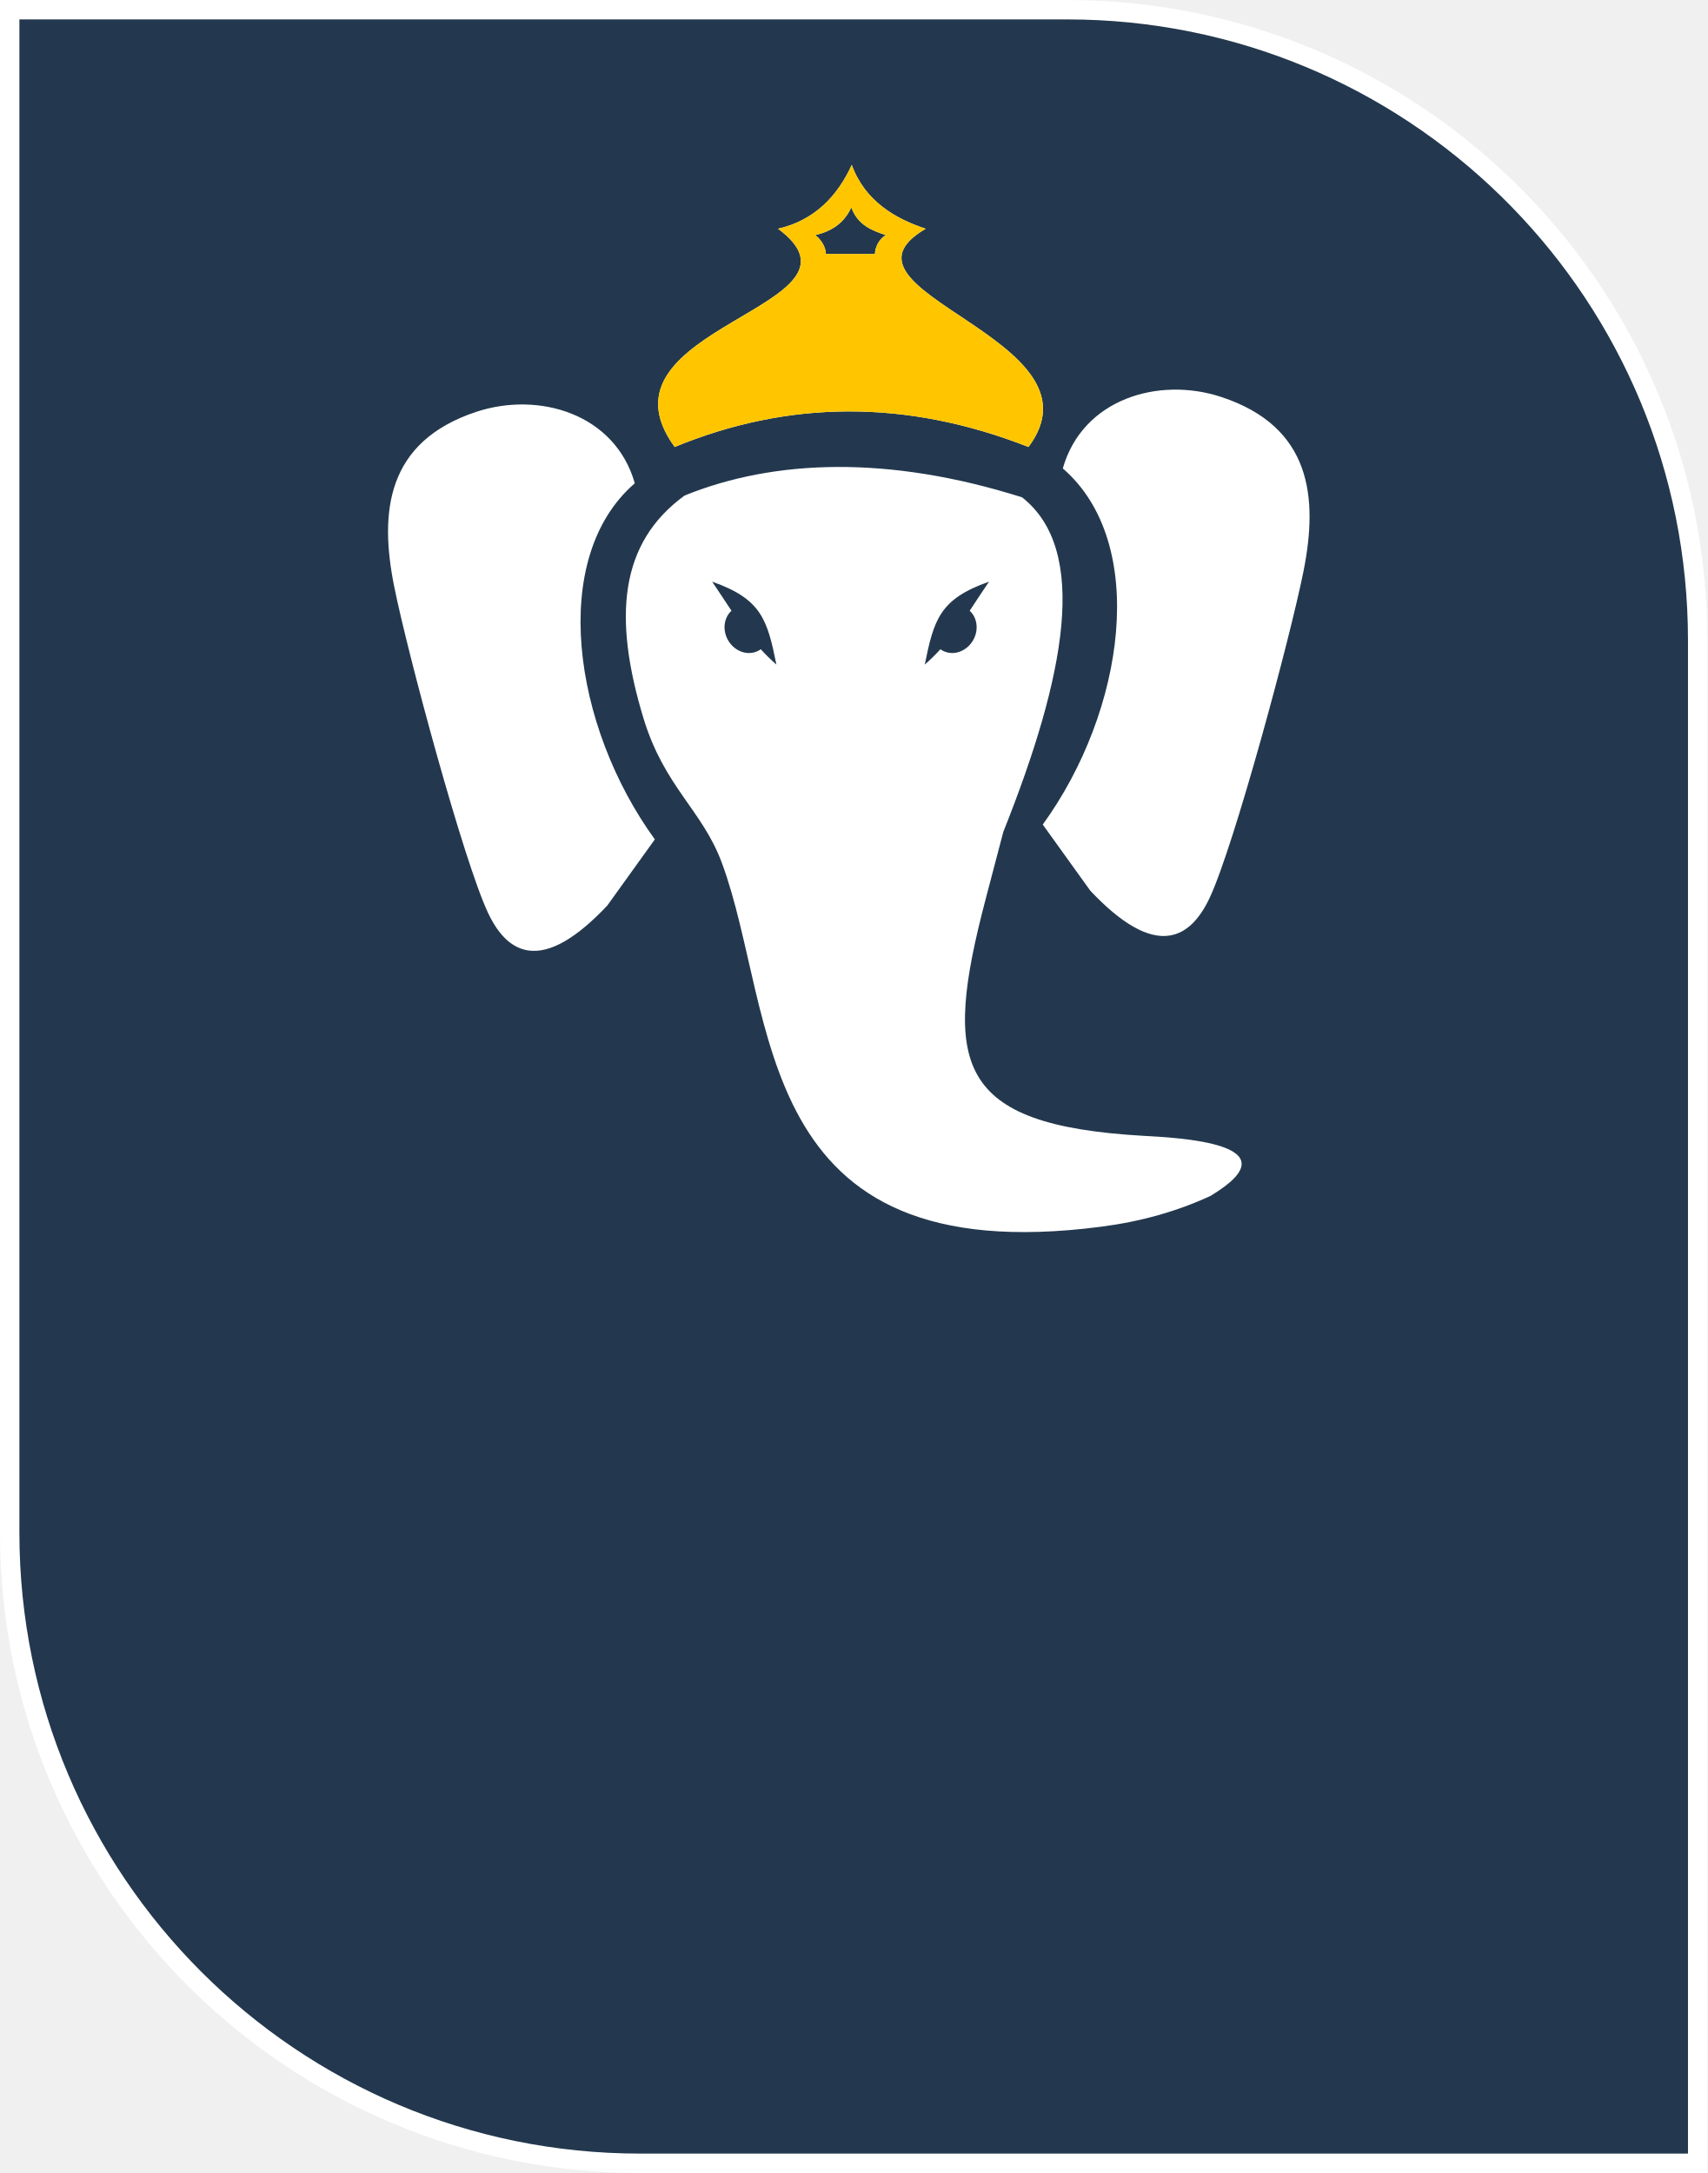
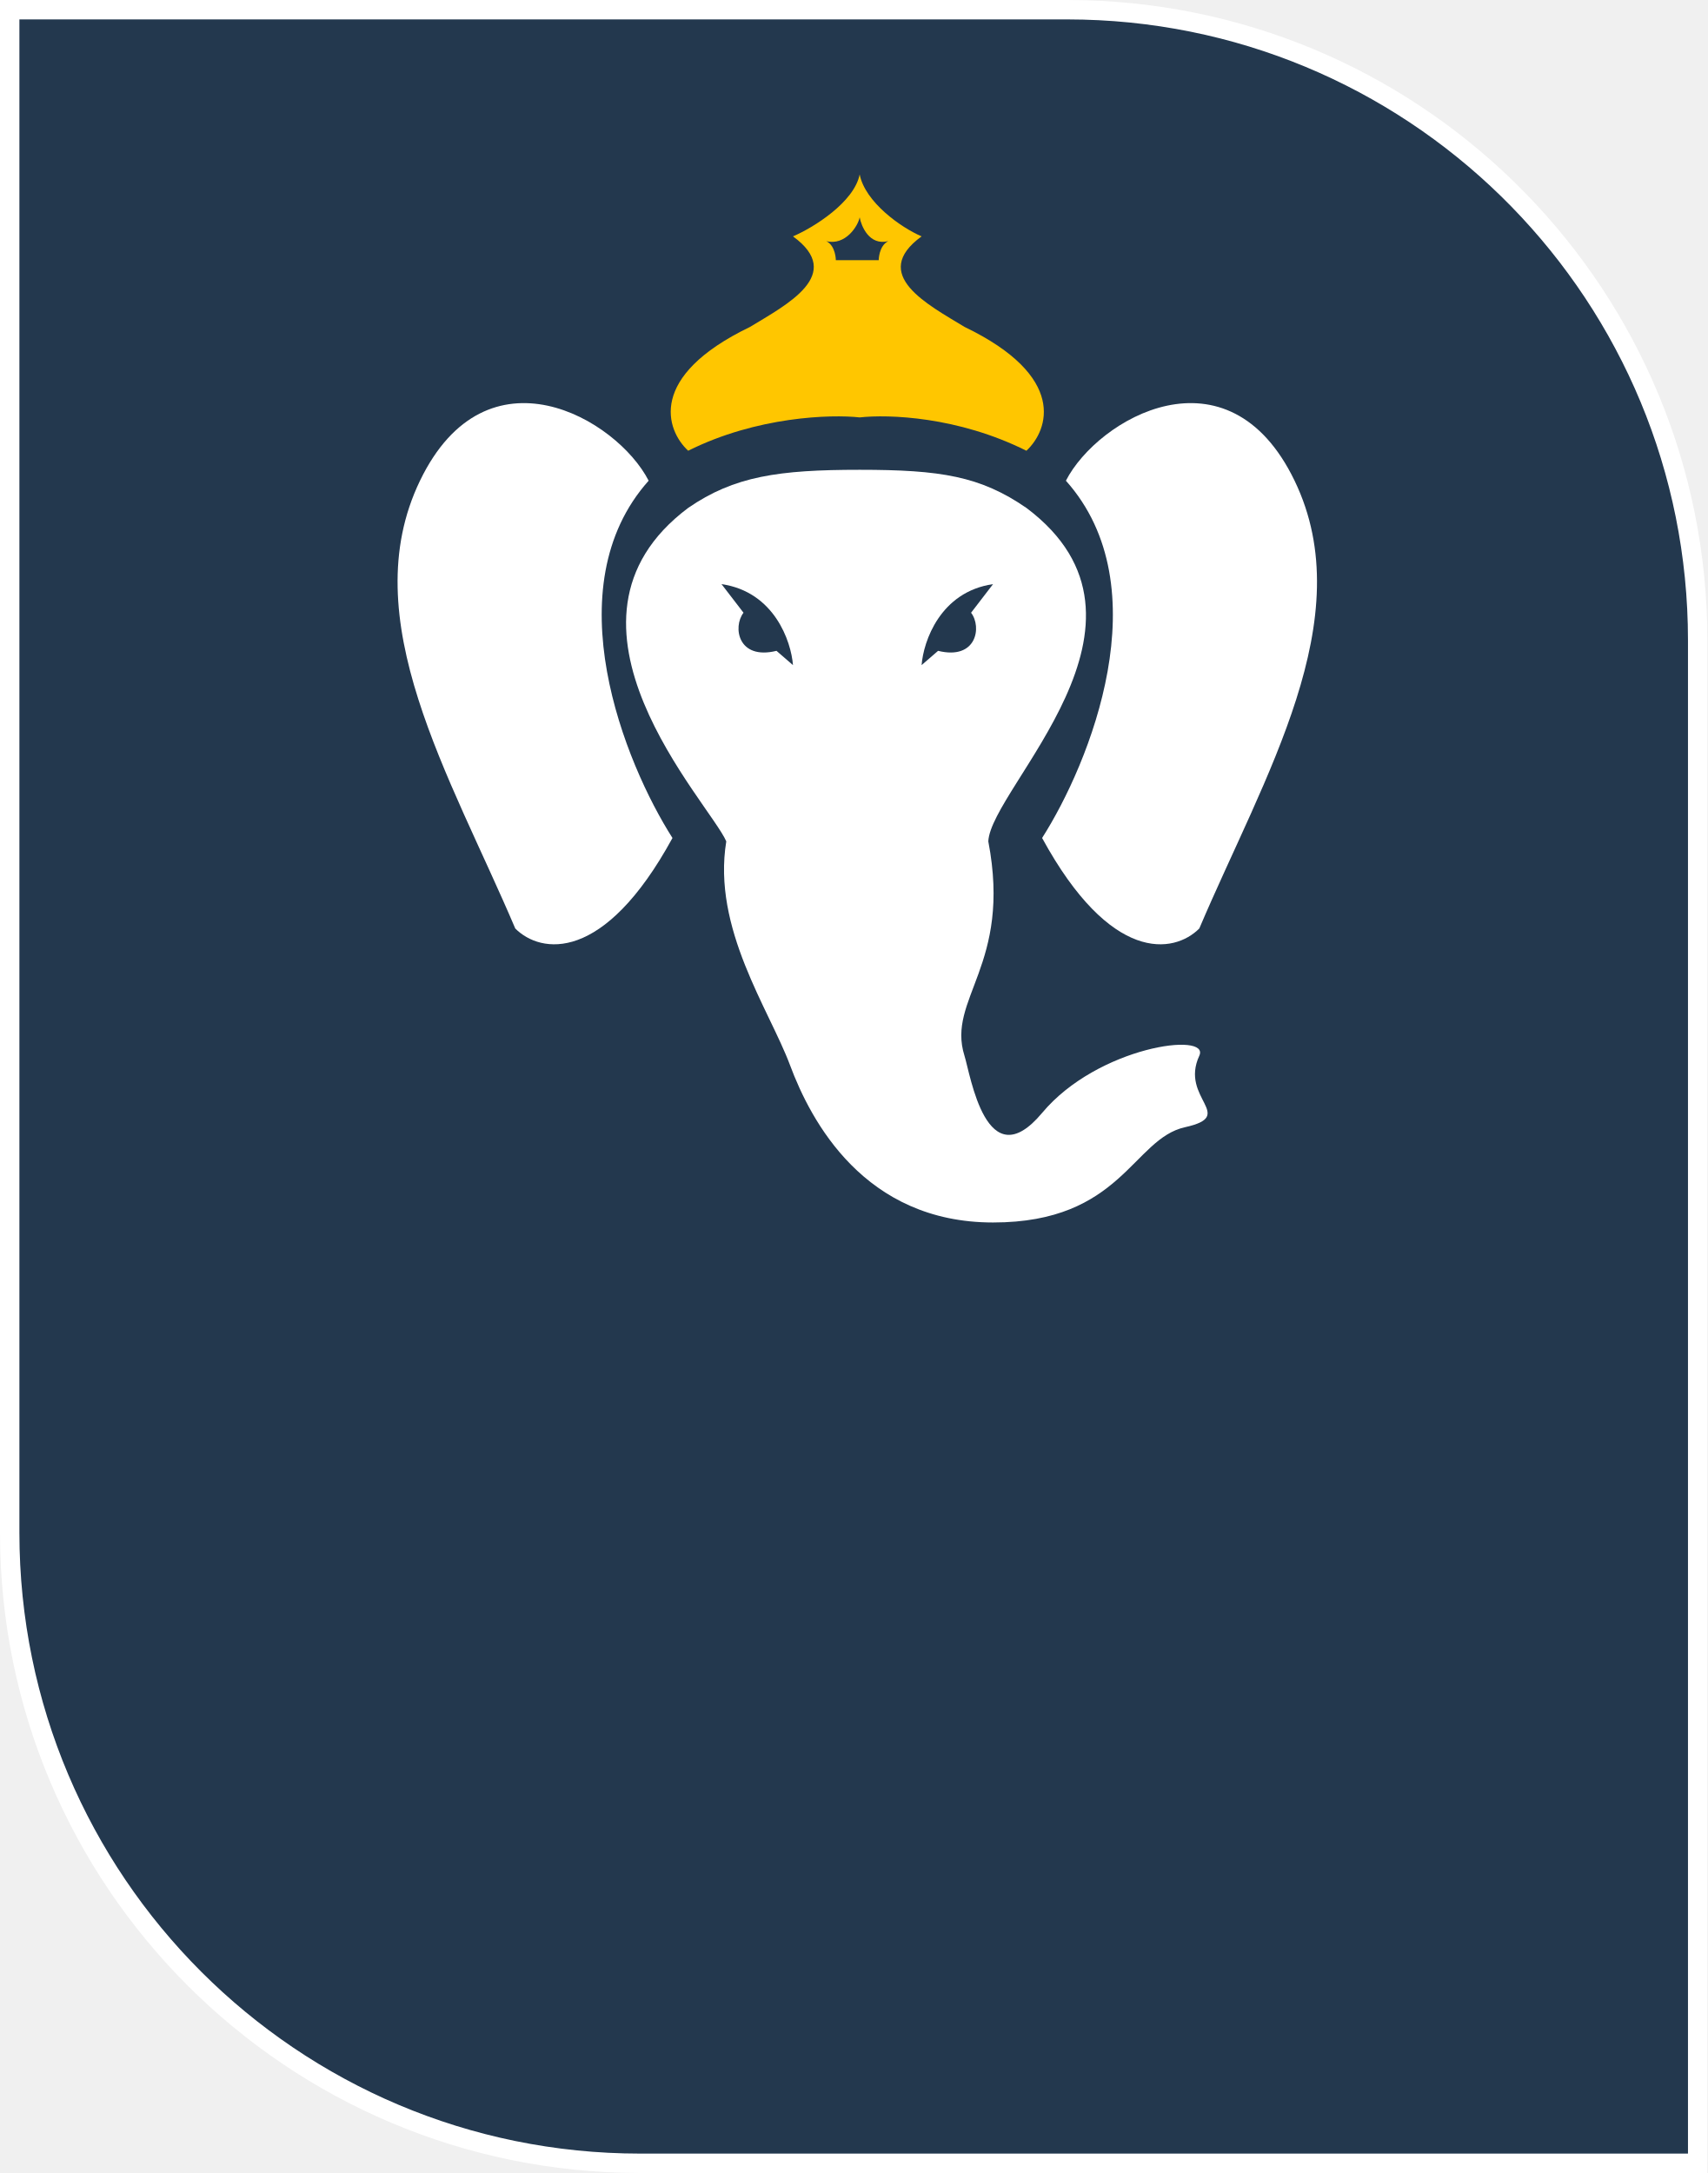
<svg xmlns="http://www.w3.org/2000/svg" width="88" height="112" viewBox="0 0 88 112" fill="none">
  <path d="M55 0.5L55.839 0.511C73.4 0.956 87.5 15.331 87.5 33V111.5H33C15.051 111.5 0.5 96.949 0.5 79V0.5H55Z" fill="#23384E" stroke="white" />
-   <g clip-path="url(#clip0_64_636)">
-     <path fill-rule="evenodd" clip-rule="evenodd" d="M33.751 43.264C29.517 37.428 28.265 28.758 32.718 24.909C31.695 21.319 27.771 20.164 24.552 21.225C19.897 22.765 19.556 26.413 20.31 30.195C21.01 33.699 23.897 44.388 25.154 47.051C25.71 48.233 26.402 48.859 27.21 48.985C28.35 49.164 29.724 48.345 31.299 46.675L33.751 43.264ZM36.705 29.98C39.25 30.875 39.546 31.936 40.017 34.254C39.726 33.999 39.456 33.735 39.209 33.462C39.169 33.493 39.124 33.52 39.079 33.543C38.527 33.829 37.822 33.565 37.499 32.952C37.225 32.428 37.324 31.824 37.701 31.479C37.364 30.978 37.046 30.477 36.705 29.98ZM45.095 13.092H42.567C42.563 12.73 42.316 12.34 42.02 12.117C42.922 11.906 43.523 11.459 43.878 10.689C44.206 11.593 44.924 11.875 45.656 12.117C45.297 12.327 45.099 12.757 45.095 13.092ZM50.976 29.98C48.43 30.875 48.134 31.936 47.663 34.254C47.954 33.999 48.224 33.735 48.471 33.462C48.511 33.493 48.556 33.52 48.601 33.543C49.153 33.829 49.858 33.565 50.181 32.952C50.455 32.428 50.356 31.824 49.979 31.479C50.311 30.978 50.634 30.477 50.976 29.98ZM34.774 23.038C40.588 20.643 46.657 20.545 53.009 23.038C57.206 17.438 42.15 15.044 47.712 11.79C46.181 11.284 44.587 10.389 43.901 8.5C43.16 10.111 41.984 11.356 40.103 11.79C45.508 15.814 30.24 16.816 34.774 23.038ZM53.745 42.499C57.979 36.662 59.231 27.993 54.778 24.143C55.801 20.554 59.725 19.399 62.944 20.46C67.599 21.995 67.94 25.643 67.186 29.429C66.486 32.934 63.599 43.623 62.342 46.286C61.785 47.467 61.094 48.094 60.286 48.219C59.146 48.398 57.772 47.579 56.197 45.91L53.745 42.499ZM52.681 25.634C45.818 23.463 39.923 23.66 35.286 25.54C31.919 27.988 31.591 31.824 33.163 37.012C34.24 40.565 36.197 41.747 37.207 44.477C40.098 52.283 38.59 65.59 56.749 63.227C58.791 62.963 60.677 62.435 62.401 61.633C66.885 58.921 60.668 58.639 58.908 58.541C49.22 57.981 48.565 54.852 50.805 46.326L51.712 42.875C54.935 34.8 56.134 28.355 52.681 25.634Z" fill="white" />
-     <path fill-rule="evenodd" clip-rule="evenodd" d="M45.094 13.092H42.567C42.563 12.73 42.316 12.34 42.02 12.117C42.922 11.906 43.523 11.459 43.878 10.689C44.206 11.593 44.924 11.875 45.656 12.117C45.297 12.327 45.099 12.757 45.094 13.092ZM34.774 23.038C40.587 20.643 46.657 20.545 53.009 23.038C57.206 17.438 42.15 15.044 47.712 11.79C46.181 11.284 44.587 10.389 43.9 8.5C43.16 10.111 41.983 11.356 40.103 11.79C45.508 15.814 30.24 16.816 34.774 23.038Z" fill="#FFC600" />
+   <g clip-path="url(#clip0_105_481)">
+     <path fill-rule="evenodd" clip-rule="evenodd" d="M44.308 21.514C42.835 21.35 39.005 21.464 35.469 23.232C34.323 22.168 33.357 19.402 38.661 16.848C40.543 15.702 43.572 14.148 40.871 12.183C41.936 11.727 44.023 10.423 44.308 8.991C44.593 10.423 46.435 11.727 47.5 12.183C44.799 14.148 47.828 15.702 49.71 16.848C55.014 19.402 54.048 22.168 52.902 23.232C49.366 21.464 45.781 21.35 44.308 21.514ZM42.589 12.429C43.572 12.674 44.226 11.649 44.308 11.201C44.39 11.649 44.799 12.674 45.781 12.429C45.29 12.674 45.29 13.411 45.29 13.411H44.308H43.08C43.08 13.411 43.08 12.674 42.589 12.429Z" fill="#FFC600" />
+     <path fill-rule="evenodd" clip-rule="evenodd" d="M35.469 26.179C37.842 24.542 40.134 24.214 44.308 24.214C48.482 24.214 50.528 24.542 52.902 26.179C60.759 32.072 51.07 40.577 50.938 43.366C52.165 49.75 48.779 51.469 49.71 54.415C50.02 55.398 50.836 60.799 53.711 57.362C56.585 53.924 62.395 53.16 61.813 54.415C60.789 56.625 63.778 57.499 61.077 58.098C58.376 58.697 57.813 63.009 51.183 63.009C44.554 63.009 41.795 57.788 40.721 54.906C39.647 52.025 36.697 47.856 37.433 43.366C36.585 41.387 27.612 32.072 35.469 26.179ZM37.188 30.107C39.907 30.5 40.776 33.054 40.871 34.281L40.021 33.545C38.038 34.036 37.754 32.317 38.321 31.581L37.188 30.107ZM51.183 30.107C48.463 30.5 47.594 33.054 47.5 34.281L48.35 33.545C50.333 34.036 50.617 32.317 50.05 31.581L51.183 30.107Z" fill="white" />
+     <path d="M54.938 24.776C56.575 21.584 63.286 17.655 66.724 24.776C70.162 31.896 65.153 39.999 61.813 47.856C60.504 49.166 57.246 49.673 53.711 43.191C56.166 39.344 59.849 30.276 54.938 24.776Z" fill="white" />
+     <path d="M33.432 24.776C31.796 21.584 25.084 17.655 21.647 24.776C18.209 31.896 23.218 39.999 26.557 47.856C27.867 49.166 31.124 49.673 34.66 43.191C32.205 39.344 28.522 30.276 33.432 24.776Z" fill="white" />
  </g>
  <defs>
-     <clipPath id="clip0_64_636">
-       <rect width="47.5" height="55" fill="white" transform="translate(20 8.5)" />
+     <clipPath id="clip0_105_481">
+       <rect width="48.125" height="55" fill="white" transform="translate(20 8.5)" />
    </clipPath>
  </defs>
</svg>
